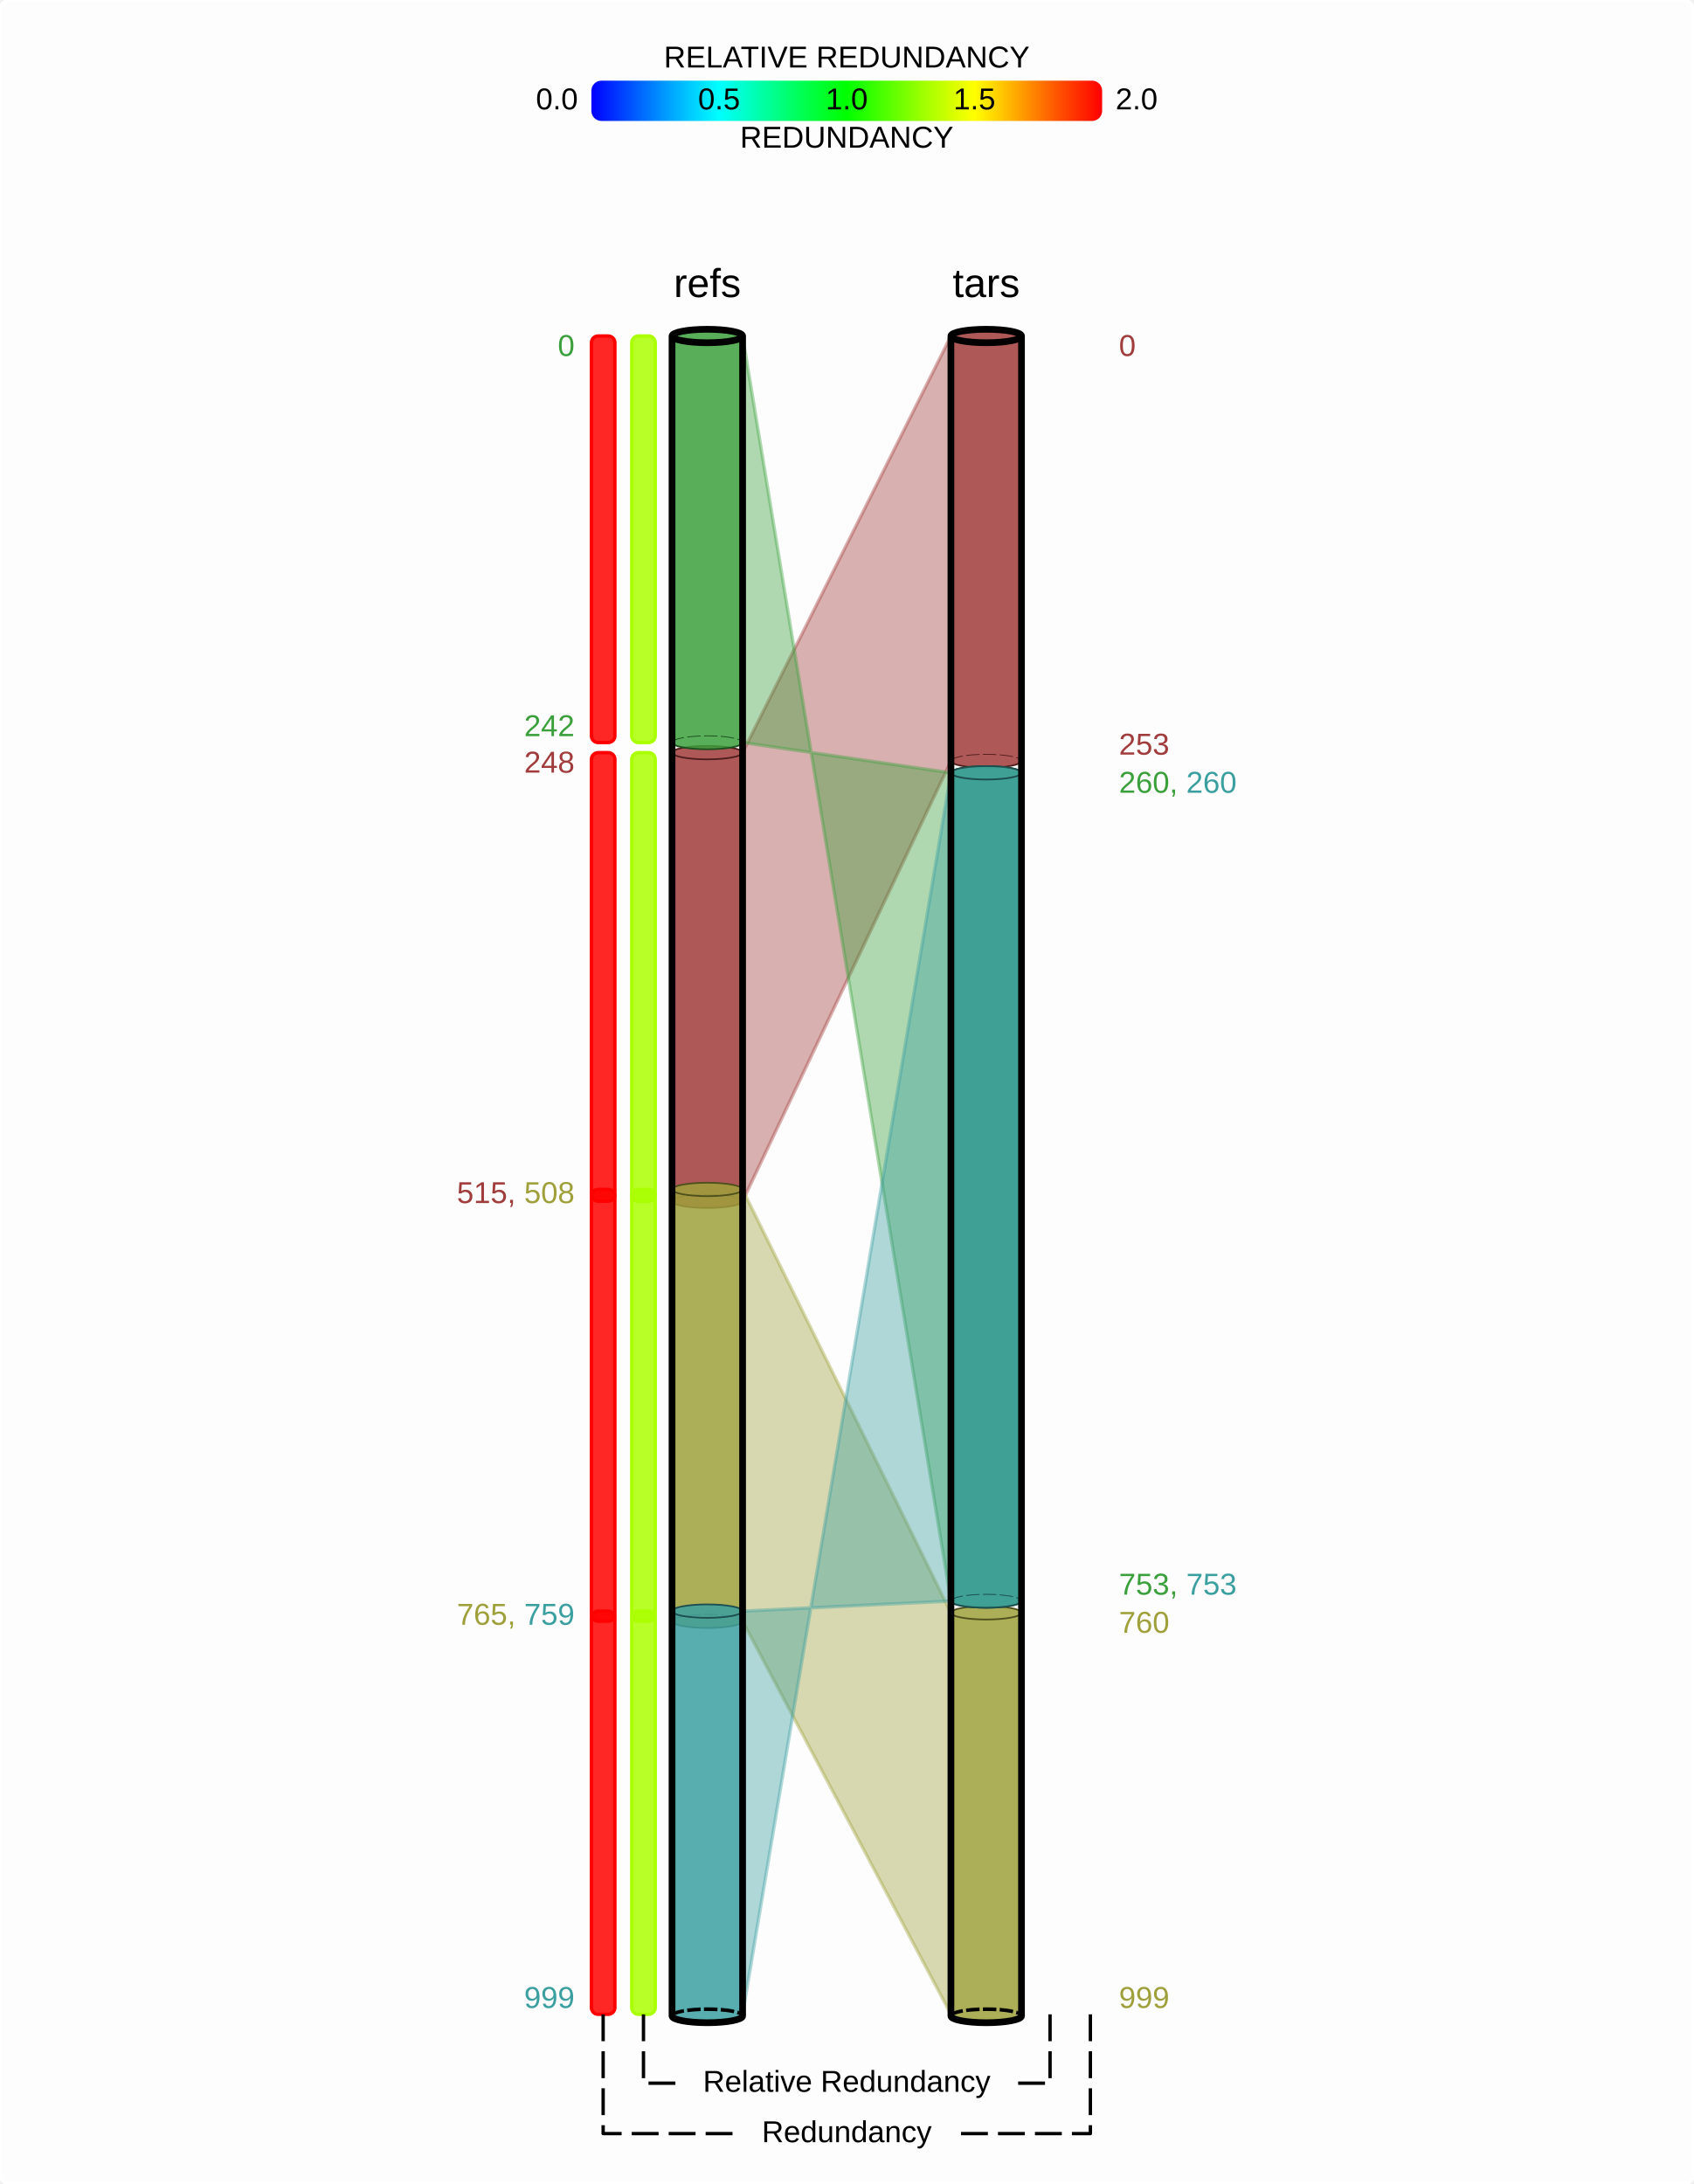
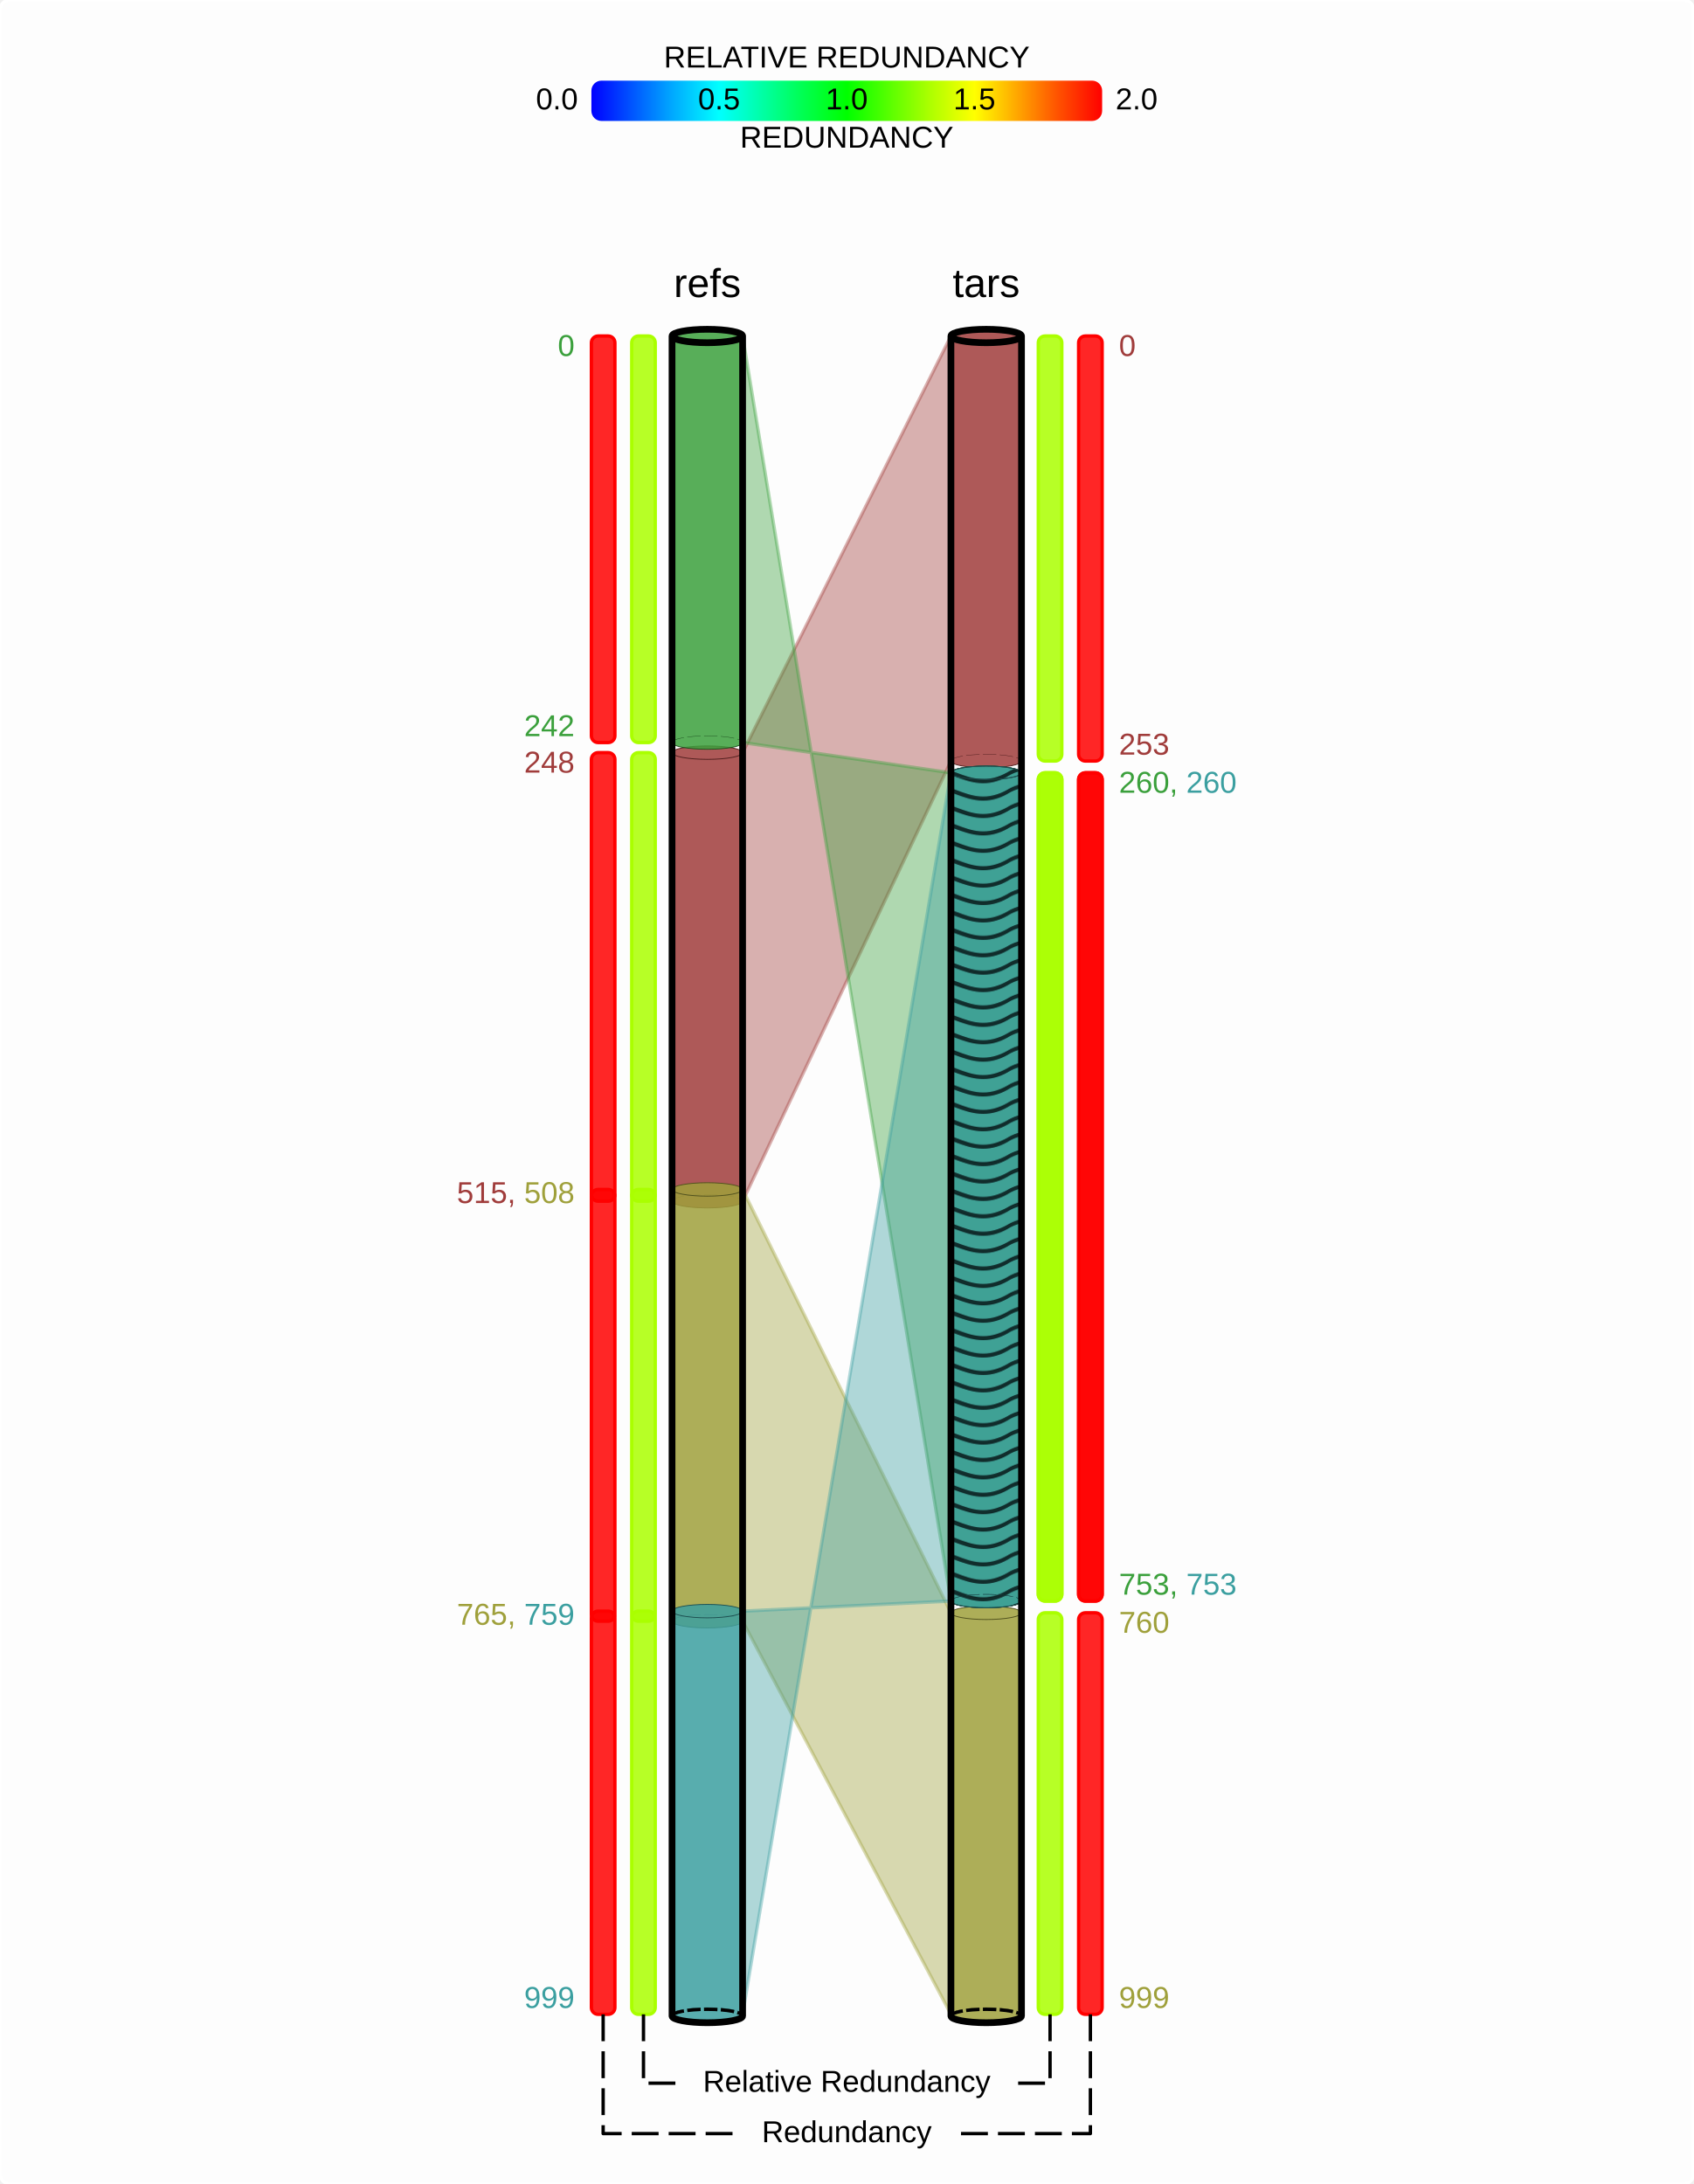
<svg xmlns="http://www.w3.org/2000/svg" width="504" height="650">
  <defs id="ffff">
-     <pattern id="Wavy" height="5.181" width="30" patternUnits="userSpaceOnUse">
-       <path d="M 7.597,0.061 C 5.079,-0.187 2.656,0.302 -0.01,1.788 L -0.01,3.061 C 2.773,1.431 5.173,1.052 7.472,1.280 C 9.770,1.508 11.969,2.361 14.253,3.218 C 18.820,4.931 23.804,6.676 30.066,3.061 L 30.062,1.788 C 23.622,5.497 19.246,3.770 14.691,2.061 C 12.413,1.207 10.115,0.311 7.597,0.061 z" fill="black" stroke="none" />
+     <pattern id="Wavy" x="0.00" y="0.00" width="30.00" height="5.18" patternUnits="userSpaceOnUse">
+       <path d="M 7.597,0.061 C 5.079,-0.187 2.656,0.302 -0.01,1.788 L -0.01,3.061 C 2.773,1.431 5.173,1.052 7.472,1.280 C 9.770,1.508 11.969,2.361 14.253,3.218 C 18.820,4.931 23.804,6.676 30.066,3.061 L 30.062,1.788 C 23.622,5.497 19.246,3.770 14.691,2.061 C 12.413,1.207 10.115,0.311 7.597,0.061 z" fill="black" fill-opacity="0.8" stroke="none" stroke-linejoin="round" stroke-dasharray="" stroke-width="1.00" />
    </pattern>
  </defs>
  <defs id="ffff">
-     <pattern id="WavyWhite" height="5.181" width="30" patternUnits="userSpaceOnUse">
-       <path d="M 7.597,0.061 C 5.079,-0.187 2.656,0.302 -0.01,1.788 L -0.01,3.061 C 2.773,1.431 5.173,1.052 7.472,1.280 C 9.770,1.508 11.969,2.361 14.253,3.218 C 18.820,4.931 23.804,6.676 30.066,3.061 L 30.062,1.788 C 23.622,5.497 19.246,3.770 14.691,2.061 C 12.413,1.207 10.115,0.311 7.597,0.061 z" fill="white" stroke="none" />
+     <pattern id="WavyWhite" x="0.00" y="0.00" width="30.00" height="5.18" patternUnits="userSpaceOnUse">
+       <path d="M 7.597,0.061 C 5.079,-0.187 2.656,0.302 -0.01,1.788 L -0.01,3.061 C 2.773,1.431 5.173,1.052 7.472,1.280 C 9.770,1.508 11.969,2.361 14.253,3.218 C 18.820,4.931 23.804,6.676 30.066,3.061 L 30.062,1.788 C 23.622,5.497 19.246,3.770 14.691,2.061 C 12.413,1.207 10.115,0.311 7.597,0.061 z" fill="white" fill-opacity="0.8" stroke="none" stroke-linejoin="round" stroke-dasharray="" stroke-width="1.00" />
    </pattern>
  </defs>
  <rect fill="white" stroke="white" fill-opacity="0.85" width="504.00" height="650.00" x="0.00" y="0.00" ry="3" />
  <text id="210.50000085.000000" x="210.50" y="85.00" dx="0" dy="0" dominant-baseline="middle" transform="" font-size="12px" font-weight="normal" font-family="Arial" fill="black" text-align="start" line-height="125%%" text-anchor="middle">refs</text>
  <text id="293.50000085.000000" x="293.50" y="85.00" dx="0" dy="0" dominant-baseline="middle" transform="" font-size="12px" font-weight="normal" font-family="Arial" fill="black" text-align="start" line-height="125%%" text-anchor="middle">tars</text>
  <text id="171.000000100.000000" x="171.00" y="100.00" dx="0" dy="0" dominant-baseline="text-before-edge" transform="" font-size="9px" font-weight="normal" font-family="Arial" fill="black" text-align="start" line-height="125%%" text-anchor="end">
    <tspan id="2" style="fill:#3BA03C">0</tspan>
  </text>
  <text id="171.000000221.000000" x="171.00" y="221.00" dx="0" dy="0" dominant-baseline="text-after-edge" transform="" font-size="9px" font-weight="normal" font-family="Arial" fill="black" text-align="start" line-height="125%%" text-anchor="end">
    <tspan id="2" style="fill:#3BA03C">242</tspan>
  </text>
  <text id="171.000000224.000000" x="171.00" y="224.00" dx="0" dy="0" dominant-baseline="text-before-edge" transform="" font-size="9px" font-weight="normal" font-family="Arial" fill="black" text-align="start" line-height="125%%" text-anchor="end">
    <tspan id="0" style="fill:#A03C3B">248</tspan>
  </text>
  <text id="171.000000355.500000" x="171.00" y="355.50" dx="0" dy="0" dominant-baseline="middle" transform="" font-size="9px" font-weight="normal" font-family="Arial" fill="black" text-align="start" line-height="125%%" text-anchor="end">
    <tspan id="0" style="fill:#A03C3B">515, </tspan>
    <tspan id="1" style="fill:#9FA03B">508</tspan>
  </text>
  <text id="171.000000481.000000" x="171.00" y="481.00" dx="0" dy="0" dominant-baseline="middle" transform="" font-size="9px" font-weight="normal" font-family="Arial" fill="black" text-align="start" line-height="125%%" text-anchor="end">
    <tspan id="1" style="fill:#9FA03B">765, </tspan>
    <tspan id="3" style="fill:#3B9FA0">759</tspan>
  </text>
  <text id="171.000000599.500000" x="171.00" y="599.50" dx="0" dy="0" dominant-baseline="text-after-edge" transform="" font-size="9px" font-weight="normal" font-family="Arial" fill="black" text-align="start" line-height="125%%" text-anchor="end">
    <tspan id="3" style="fill:#3B9FA0">999</tspan>
  </text>
  <text id="333.000000100.000000" x="333.00" y="100.00" dx="0" dy="0" dominant-baseline="text-before-edge" transform="" font-size="9px" font-weight="normal" font-family="Arial" fill="black" text-align="start" line-height="125%%" text-anchor="start">
    <tspan id="0" style="fill:#A03C3B">0</tspan>
  </text>
  <text id="333.000000226.500000" x="333.00" y="226.50" dx="0" dy="0" dominant-baseline="text-after-edge" transform="" font-size="9px" font-weight="normal" font-family="Arial" fill="black" text-align="start" line-height="125%%" text-anchor="start">
    <tspan id="0" style="fill:#A03C3B">253</tspan>
  </text>
  <text id="333.000000230.000000" x="333.00" y="230.00" dx="0" dy="0" dominant-baseline="text-before-edge" transform="" font-size="9px" font-weight="normal" font-family="Arial" fill="black" text-align="start" line-height="125%%" text-anchor="start">
    <tspan id="2" style="fill:#3BA03C">260, </tspan>
    <tspan id="3" style="fill:#3B9FA0">260</tspan>
  </text>
  <text id="333.000000476.500000" x="333.00" y="476.50" dx="0" dy="0" dominant-baseline="text-after-edge" transform="" font-size="9px" font-weight="normal" font-family="Arial" fill="black" text-align="start" line-height="125%%" text-anchor="start">
    <tspan id="2" style="fill:#3BA03C">753, </tspan>
    <tspan id="3" style="fill:#3B9FA0">753</tspan>
  </text>
  <text id="333.000000480.000000" x="333.00" y="480.00" dx="0" dy="0" dominant-baseline="text-before-edge" transform="" font-size="9px" font-weight="normal" font-family="Arial" fill="black" text-align="start" line-height="125%%" text-anchor="start">
    <tspan id="1" style="fill:#9FA03B">760</tspan>
  </text>
  <text id="333.000000599.500000" x="333.00" y="599.50" dx="0" dy="0" dominant-baseline="text-after-edge" transform="" font-size="9px" font-weight="normal" font-family="Arial" fill="black" text-align="start" line-height="125%%" text-anchor="start">
    <tspan id="1" style="fill:#9FA03B">999</tspan>
  </text>
-   <path d="M 200,224  v 133.5 a 10.5,2 0 0,0 21,0  v -133.5 a 10.5,2 0 0,0 -21,0  a 10.5,2 0 0,0 21,0 " fill="#A03C3B" fill-opacity="0.85" stroke="#501E1D" stroke-linejoin="round" stroke-dasharray="" stroke-width="0.50" />
-   <path d="M 200,357.5  a 10.5,2 0 0,1 21,0 " fill="transparent" fill-opacity="0.85" stroke="#501E1D" stroke-linejoin="round" stroke-dasharray="4 1" stroke-width="0.25" />
+   <path d="M 200,224  v 133.5 a 10.5,2 0 0,0 21,0  v -133.5 a 10.5,2 0 0,0 -21,0  a 10.5,2 0 0,0 21,0 " fill="#A03C3B" fill-opacity="0.85" stroke="#501E1D" stroke-linejoin="round" stroke-dasharray="" stroke-width="0.25" />
+   <path d="M 200,357.5  a 10.5,2 0 0,1 21,0 " fill="transparent" fill-opacity="0.85" stroke="#501E1D" stroke-linejoin="round" stroke-dasharray="4 1" stroke-width="0.12" />
  <rect id="rect3777" fill="#aaff00" stroke="#aaff00" fill-opacity="0.85" width="7.00" height="133.50" x="188.00" y="224.00" ry="2" />
  <rect fill="#ff0000" stroke="#ff0000" fill-opacity="0.85" width="7.00" height="133.50" x="176.00" y="224.00" ry="2" />
-   <path d="M 283,100  v 126.5 a 10.5,2 0 0,0 21,0  v -126.5 a 10.5,2 0 0,0 -21,0  a 10.5,2 0 0,0 21,0 " fill="#A03C3B" fill-opacity="0.85" stroke="#501E1D" stroke-linejoin="round" stroke-dasharray="" stroke-width="0.50" />
-   <path d="M 283,226.5  a 10.5,2 0 0,1 21,0 " fill="transparent" fill-opacity="0.85" stroke="#501E1D" stroke-linejoin="round" stroke-dasharray="4 1" stroke-width="0.25" />
+   <path d="M 283,100  v 126.5 a 10.5,2 0 0,0 21,0  v -126.5 a 10.5,2 0 0,0 -21,0  a 10.5,2 0 0,0 21,0 " fill="#A03C3B" fill-opacity="0.85" stroke="#501E1D" stroke-linejoin="round" stroke-dasharray="" stroke-width="0.25" />
+   <path d="M 283,226.5  a 10.5,2 0 0,1 21,0 " fill="transparent" fill-opacity="0.85" stroke="#501E1D" stroke-linejoin="round" stroke-dasharray="4 1" stroke-width="0.12" />
+   <rect id="rect3777" fill="#aaff00" stroke="#aaff00" fill-opacity="0.85" width="7.00" height="126.50" x="309.00" y="100.00" ry="2" />
+   <rect fill="#ff0000" stroke="#ff0000" fill-opacity="0.85" width="7.00" height="126.50" x="321.00" y="100.00" ry="2" />
  <polygon points="221.00,224.00 221.00,357.50 283.00,226.50 283.00,100.00" fill="#A03C3B" stroke="#A03C3B" stroke-width="1" stroke-opacity="0.4" fill-opacity="0.4" />
-   <path d="M 200,354  v 128.5 a 10.5,2 0 0,0 21,0  v -128.5 a 10.5,2 0 0,0 -21,0  a 10.5,2 0 0,0 21,0 " fill="#9FA03B" fill-opacity="0.85" stroke="#4F501D" stroke-linejoin="round" stroke-dasharray="" stroke-width="0.50" />
-   <path d="M 200,482.5  a 10.5,2 0 0,1 21,0 " fill="transparent" fill-opacity="0.85" stroke="#4F501D" stroke-linejoin="round" stroke-dasharray="4 1" stroke-width="0.25" />
+   <path d="M 200,354  v 128.5 a 10.5,2 0 0,0 21,0  v -128.5 a 10.5,2 0 0,0 -21,0  a 10.5,2 0 0,0 21,0 " fill="#9FA03B" fill-opacity="0.85" stroke="#4F501D" stroke-linejoin="round" stroke-dasharray="" stroke-width="0.25" />
+   <path d="M 200,482.5  a 10.5,2 0 0,1 21,0 " fill="transparent" fill-opacity="0.85" stroke="#4F501D" stroke-linejoin="round" stroke-dasharray="4 1" stroke-width="0.12" />
  <rect id="rect3777" fill="#aaff00" stroke="#aaff00" fill-opacity="0.85" width="7.00" height="128.50" x="188.00" y="354.00" ry="2" />
  <rect fill="#ff0000" stroke="#ff0000" fill-opacity="0.85" width="7.00" height="128.50" x="176.00" y="354.00" ry="2" />
-   <path d="M 283,480  v 119.5 a 10.5,2 0 0,0 21,0  v -119.5 a 10.5,2 0 0,0 -21,0  a 10.5,2 0 0,0 21,0 " fill="#9FA03B" fill-opacity="0.85" stroke="#4F501D" stroke-linejoin="round" stroke-dasharray="" stroke-width="0.50" />
-   <path d="M 283,599.5  a 10.5,2 0 0,1 21,0 " fill="transparent" fill-opacity="0.85" stroke="#4F501D" stroke-linejoin="round" stroke-dasharray="4 1" stroke-width="0.25" />
+   <path d="M 283,480  v 119.5 a 10.5,2 0 0,0 21,0  v -119.5 a 10.5,2 0 0,0 -21,0  a 10.5,2 0 0,0 21,0 " fill="#9FA03B" fill-opacity="0.85" stroke="#4F501D" stroke-linejoin="round" stroke-dasharray="" stroke-width="0.25" />
+   <path d="M 283,599.5  a 10.5,2 0 0,1 21,0 " fill="transparent" fill-opacity="0.85" stroke="#4F501D" stroke-linejoin="round" stroke-dasharray="4 1" stroke-width="0.12" />
+   <rect id="rect3777" fill="#aaff00" stroke="#aaff00" fill-opacity="0.85" width="7.00" height="119.50" x="309.00" y="480.00" ry="2" />
+   <rect fill="#ff0000" stroke="#ff0000" fill-opacity="0.85" width="7.00" height="119.50" x="321.00" y="480.00" ry="2" />
  <polygon points="221.00,354.00 221.00,482.50 283.00,599.50 283.00,480.00" fill="#9FA03B" stroke="#9FA03B" stroke-width="1" stroke-opacity="0.4" fill-opacity="0.4" />
-   <path d="M 200,100  v 121 a 10.5,2 0 0,0 21,0  v -121 a 10.5,2 0 0,0 -21,0  a 10.5,2 0 0,0 21,0 " fill="#3BA03C" fill-opacity="0.85" stroke="#1D501E" stroke-linejoin="round" stroke-dasharray="" stroke-width="0.50" />
-   <path d="M 200,221  a 10.5,2 0 0,1 21,0 " fill="transparent" fill-opacity="0.85" stroke="#1D501E" stroke-linejoin="round" stroke-dasharray="4 1" stroke-width="0.25" />
+   <path d="M 200,100  v 121 a 10.5,2 0 0,0 21,0  v -121 a 10.5,2 0 0,0 -21,0  a 10.5,2 0 0,0 21,0 " fill="#3BA03C" fill-opacity="0.85" stroke="#1D501E" stroke-linejoin="round" stroke-dasharray="" stroke-width="0.25" />
+   <path d="M 200,221  a 10.5,2 0 0,1 21,0 " fill="transparent" fill-opacity="0.85" stroke="#1D501E" stroke-linejoin="round" stroke-dasharray="4 1" stroke-width="0.12" />
  <rect id="rect3777" fill="#aaff00" stroke="#aaff00" fill-opacity="0.85" width="7.00" height="121.00" x="188.00" y="100.00" ry="2" />
  <rect fill="#ff0000" stroke="#ff0000" fill-opacity="0.85" width="7.00" height="121.00" x="176.00" y="100.00" ry="2" />
-   <path d="M 283,230  v 246.5 a 10.5,2 0 0,0 21,0  v -246.5 a 10.5,2 0 0,0 -21,0  a 10.5,2 0 0,0 21,0 " fill="#3BA03C" fill-opacity="0.85" stroke="#1D501E" stroke-linejoin="round" stroke-dasharray="" stroke-width="0.50" />
-   <path d="M 283,476.5  a 10.5,2 0 0,1 21,0 " fill="transparent" fill-opacity="0.85" stroke="#1D501E" stroke-linejoin="round" stroke-dasharray="4 1" stroke-width="0.25" />
+   <path d="M 283,230  v 246.5 a 10.5,2 0 0,0 21,0  v -246.5 a 10.5,2 0 0,0 -21,0  a 10.5,2 0 0,0 21,0 " fill="#3BA03C" fill-opacity="0.85" stroke="#1D501E" stroke-linejoin="round" stroke-dasharray="" stroke-width="0.25" />
+   <path d="M 283,476.5  a 10.5,2 0 0,1 21,0 " fill="transparent" fill-opacity="0.85" stroke="#1D501E" stroke-linejoin="round" stroke-dasharray="4 1" stroke-width="0.12" />
+   <path d="M 283,230  v 246.5 a 10.5,2 0 0,0 21,0  v -246.5 a 10.5,2 0 0,0 -21,0  a 10.5,2 0 0,0 21,0 " fill="url(#Wavy)" fill-opacity="0.85" stroke="#1D501E" stroke-linejoin="round" stroke-dasharray="" stroke-width="0.25" />
+   <path d="M 283,476.5  a 10.5,2 0 0,1 21,0 " fill="transparent" fill-opacity="0.85" stroke="#1D501E" stroke-linejoin="round" stroke-dasharray="4 1" stroke-width="0.12" />
+   <rect id="rect3777" fill="#aaff00" stroke="#aaff00" fill-opacity="0.85" width="7.00" height="246.50" x="309.00" y="230.00" ry="2" />
+   <rect fill="#ff0000" stroke="#ff0000" fill-opacity="0.85" width="7.00" height="246.50" x="321.00" y="230.00" ry="2" />
  <polygon points="221.00,100.00 221.00,221.00 283.00,230.00 283.00,476.50" fill="#3BA03C" stroke="#3BA03C" stroke-width="1" stroke-opacity="0.4" fill-opacity="0.4" />
-   <path d="M 200,479.5  v 120 a 10.5,2 0 0,0 21,0  v -120 a 10.5,2 0 0,0 -21,0  a 10.5,2 0 0,0 21,0 " fill="#3B9FA0" fill-opacity="0.85" stroke="#1D4F50" stroke-linejoin="round" stroke-dasharray="" stroke-width="0.50" />
-   <path d="M 200,599.5  a 10.5,2 0 0,1 21,0 " fill="transparent" fill-opacity="0.85" stroke="#1D4F50" stroke-linejoin="round" stroke-dasharray="4 1" stroke-width="0.25" />
+   <path d="M 200,479.5  v 120 a 10.5,2 0 0,0 21,0  v -120 a 10.5,2 0 0,0 -21,0  a 10.5,2 0 0,0 21,0 " fill="#3B9FA0" fill-opacity="0.85" stroke="#1D4F50" stroke-linejoin="round" stroke-dasharray="" stroke-width="0.25" />
+   <path d="M 200,599.5  a 10.5,2 0 0,1 21,0 " fill="transparent" fill-opacity="0.85" stroke="#1D4F50" stroke-linejoin="round" stroke-dasharray="4 1" stroke-width="0.12" />
  <rect id="rect3777" fill="#aaff00" stroke="#aaff00" fill-opacity="0.85" width="7.00" height="120.00" x="188.00" y="479.50" ry="2" />
  <rect fill="#ff0000" stroke="#ff0000" fill-opacity="0.85" width="7.00" height="120.00" x="176.00" y="479.50" ry="2" />
-   <path d="M 283,230  v 246.5 a 10.5,2 0 0,0 21,0  v -246.5 a 10.5,2 0 0,0 -21,0  a 10.5,2 0 0,0 21,0 " fill="#3B9FA0" fill-opacity="0.85" stroke="#1D4F50" stroke-linejoin="round" stroke-dasharray="" stroke-width="0.50" />
-   <path d="M 283,476.5  a 10.5,2 0 0,1 21,0 " fill="transparent" fill-opacity="0.85" stroke="#1D4F50" stroke-linejoin="round" stroke-dasharray="4 1" stroke-width="0.25" />
+   <path d="M 283,230  v 246.5 a 10.5,2 0 0,0 21,0  v -246.5 a 10.5,2 0 0,0 -21,0  a 10.5,2 0 0,0 21,0 " fill="#3B9FA0" fill-opacity="0.85" stroke="#1D4F50" stroke-linejoin="round" stroke-dasharray="" stroke-width="0.25" />
+   <path d="M 283,476.5  a 10.5,2 0 0,1 21,0 " fill="transparent" fill-opacity="0.85" stroke="#1D4F50" stroke-linejoin="round" stroke-dasharray="4 1" stroke-width="0.12" />
+   <path d="M 283,230  v 246.5 a 10.5,2 0 0,0 21,0  v -246.5 a 10.5,2 0 0,0 -21,0  a 10.5,2 0 0,0 21,0 " fill="url(#Wavy)" fill-opacity="0.85" stroke="#1D4F50" stroke-linejoin="round" stroke-dasharray="" stroke-width="0.25" />
+   <path d="M 283,476.5  a 10.5,2 0 0,1 21,0 " fill="transparent" fill-opacity="0.85" stroke="#1D4F50" stroke-linejoin="round" stroke-dasharray="4 1" stroke-width="0.12" />
+   <rect id="rect3777" fill="#aaff00" stroke="#aaff00" fill-opacity="0.85" width="7.00" height="246.50" x="309.00" y="230.00" ry="2" />
+   <rect fill="#ff0000" stroke="#ff0000" fill-opacity="0.85" width="7.00" height="246.50" x="321.00" y="230.00" ry="2" />
  <polygon points="221.00,479.50 221.00,599.50 283.00,230.00 283.00,476.50" fill="#3B9FA0" stroke="#3B9FA0" stroke-width="1" stroke-opacity="0.4" fill-opacity="0.4" />
  <path d="M 200,100  v 500 a 10.5,2 0 0,0 21,0  v -500 a 10.5,2 0 0,0 -21,0  a 10.5,2 0 0,0 21,0 " fill="transparent" fill-opacity="0.8" stroke="black" stroke-linejoin="round" stroke-dasharray="" stroke-width="2.00" />
  <path d="M 200,600  a 10.5,2 0 0,1 21,0 " fill="transparent" fill-opacity="0.8" stroke="black" stroke-linejoin="round" stroke-dasharray="4 1" stroke-width="1.00" />
  <path d="M 283,100  v 500 a 10.5,2 0 0,0 21,0  v -500 a 10.5,2 0 0,0 -21,0  a 10.5,2 0 0,0 21,0 " fill="transparent" fill-opacity="0.8" stroke="black" stroke-linejoin="round" stroke-dasharray="" stroke-width="2.00" />
  <path d="M 283,600  a 10.5,2 0 0,1 21,0 " fill="transparent" fill-opacity="0.8" stroke="black" stroke-linejoin="round" stroke-dasharray="4 1" stroke-width="1.00" />
  <text id="252.00000024.000000" x="252.00" y="24.00" dx="0" dy="-2" dominant-baseline="text-after-edge" transform="" font-size="9px" font-weight="normal" font-family="Arial" fill="black" text-align="start" line-height="125%%" text-anchor="middle">RELATIVE REDUNDANCY</text>
  <text id="252.00000036.000000" x="252.00" y="36.00" dx="0" dy="2" dominant-baseline="text-before-edge" transform="" font-size="9px" font-weight="normal" font-family="Arial" fill="black" text-align="start" line-height="125%%" text-anchor="middle">REDUNDANCY</text>
  <defs>
    <linearGradient id="grad176.00000024.000000" x1="0%" y1="0%" x2="100%" y2="0%">
      <stop offset="0%" stop-color="#0000ff" stop-opacity="1" />
      <stop offset="8%" stop-color="#0055ff" stop-opacity="1" />
      <stop offset="16%" stop-color="#00aaff" stop-opacity="1" />
      <stop offset="25%" stop-color="#00ffff" stop-opacity="1" />
      <stop offset="33%" stop-color="#00ffaa" stop-opacity="1" />
      <stop offset="41%" stop-color="#00ff55" stop-opacity="1" />
      <stop offset="50%" stop-color="#00ff00" stop-opacity="1" />
      <stop offset="58%" stop-color="#55ff00" stop-opacity="1" />
      <stop offset="66%" stop-color="#aaff00" stop-opacity="1" />
      <stop offset="75%" stop-color="#ffff00" stop-opacity="1" />
      <stop offset="83%" stop-color="#ffaa00" stop-opacity="1" />
      <stop offset="91%" stop-color="#ff5500" stop-opacity="1" />
      <stop offset="100%" stop-color="#ff0000" stop-opacity="1" />
    </linearGradient>
  </defs>
  <rect fill="url(#grad176.00000024.000000)" width="152.00" height="12.00" x="176.00" y="24.00" ry="3" />
  <text id="174.00000030.000000" x="174.00" y="30.00" dx="-2" dy="0" dominant-baseline="middle" transform="" font-size="9px" font-weight="normal" font-family="Arial" fill="black" text-align="start" line-height="125%%" text-anchor="end">0.0</text>
  <text id="214.00000030.000000" x="214.00" y="30.00" dx="0" dy="0" dominant-baseline="middle" transform="" font-size="9px" font-weight="normal" font-family="Arial" fill="black" text-align="start" line-height="125%%" text-anchor="middle">0.5</text>
  <text id="252.00000030.000000" x="252.00" y="30.00" dx="0" dy="0" dominant-baseline="middle" transform="" font-size="9px" font-weight="normal" font-family="Arial" fill="black" text-align="start" line-height="125%%" text-anchor="middle">1.0</text>
  <text id="290.00000030.000000" x="290.00" y="30.00" dx="0" dy="0" dominant-baseline="middle" transform="" font-size="9px" font-weight="normal" font-family="Arial" fill="black" text-align="start" line-height="125%%" text-anchor="middle">1.5</text>
  <text id="330.00000030.000000" x="330.00" y="30.00" dx="2" dy="0" dominant-baseline="middle" transform="" font-size="9px" font-weight="normal" font-family="Arial" fill="black" text-align="start" line-height="125%%" text-anchor="start">2.0</text>
  <path d="M 191.5,599.5 v 20.5 h 12.4" fill="transparent" fill-opacity="0.8" stroke="black" stroke-linejoin="round" stroke-dasharray="8 3" stroke-width="1.00" />
  <path d="M 312.5,599.5 v 20.5 h -12.4" fill="transparent" fill-opacity="0.8" stroke="black" stroke-linejoin="round" stroke-dasharray="8 3" stroke-width="1.00" />
  <text id="252.000000620.000000" x="252.00" y="620.00" dx="0" dy="0" dominant-baseline="middle" transform="" font-size="9px" font-weight="normal" font-family="Arial" fill="black" text-align="start" line-height="125%%" text-anchor="middle">Relative Redundancy</text>
  <path d="M 179.5,599.5 v 35.5 h 39.4" fill="transparent" fill-opacity="0.8" stroke="black" stroke-linejoin="round" stroke-dasharray="8 3" stroke-width="1.00" />
  <path d="M 324.5,599.5 v 35.5 h -39.4" fill="transparent" fill-opacity="0.8" stroke="black" stroke-linejoin="round" stroke-dasharray="8 3" stroke-width="1.00" />
  <text id="252.000000635.000000" x="252.00" y="635.00" dx="0" dy="0" dominant-baseline="middle" transform="" font-size="9px" font-weight="normal" font-family="Arial" fill="black" text-align="start" line-height="125%%" text-anchor="middle">Redundancy</text>
</svg>
